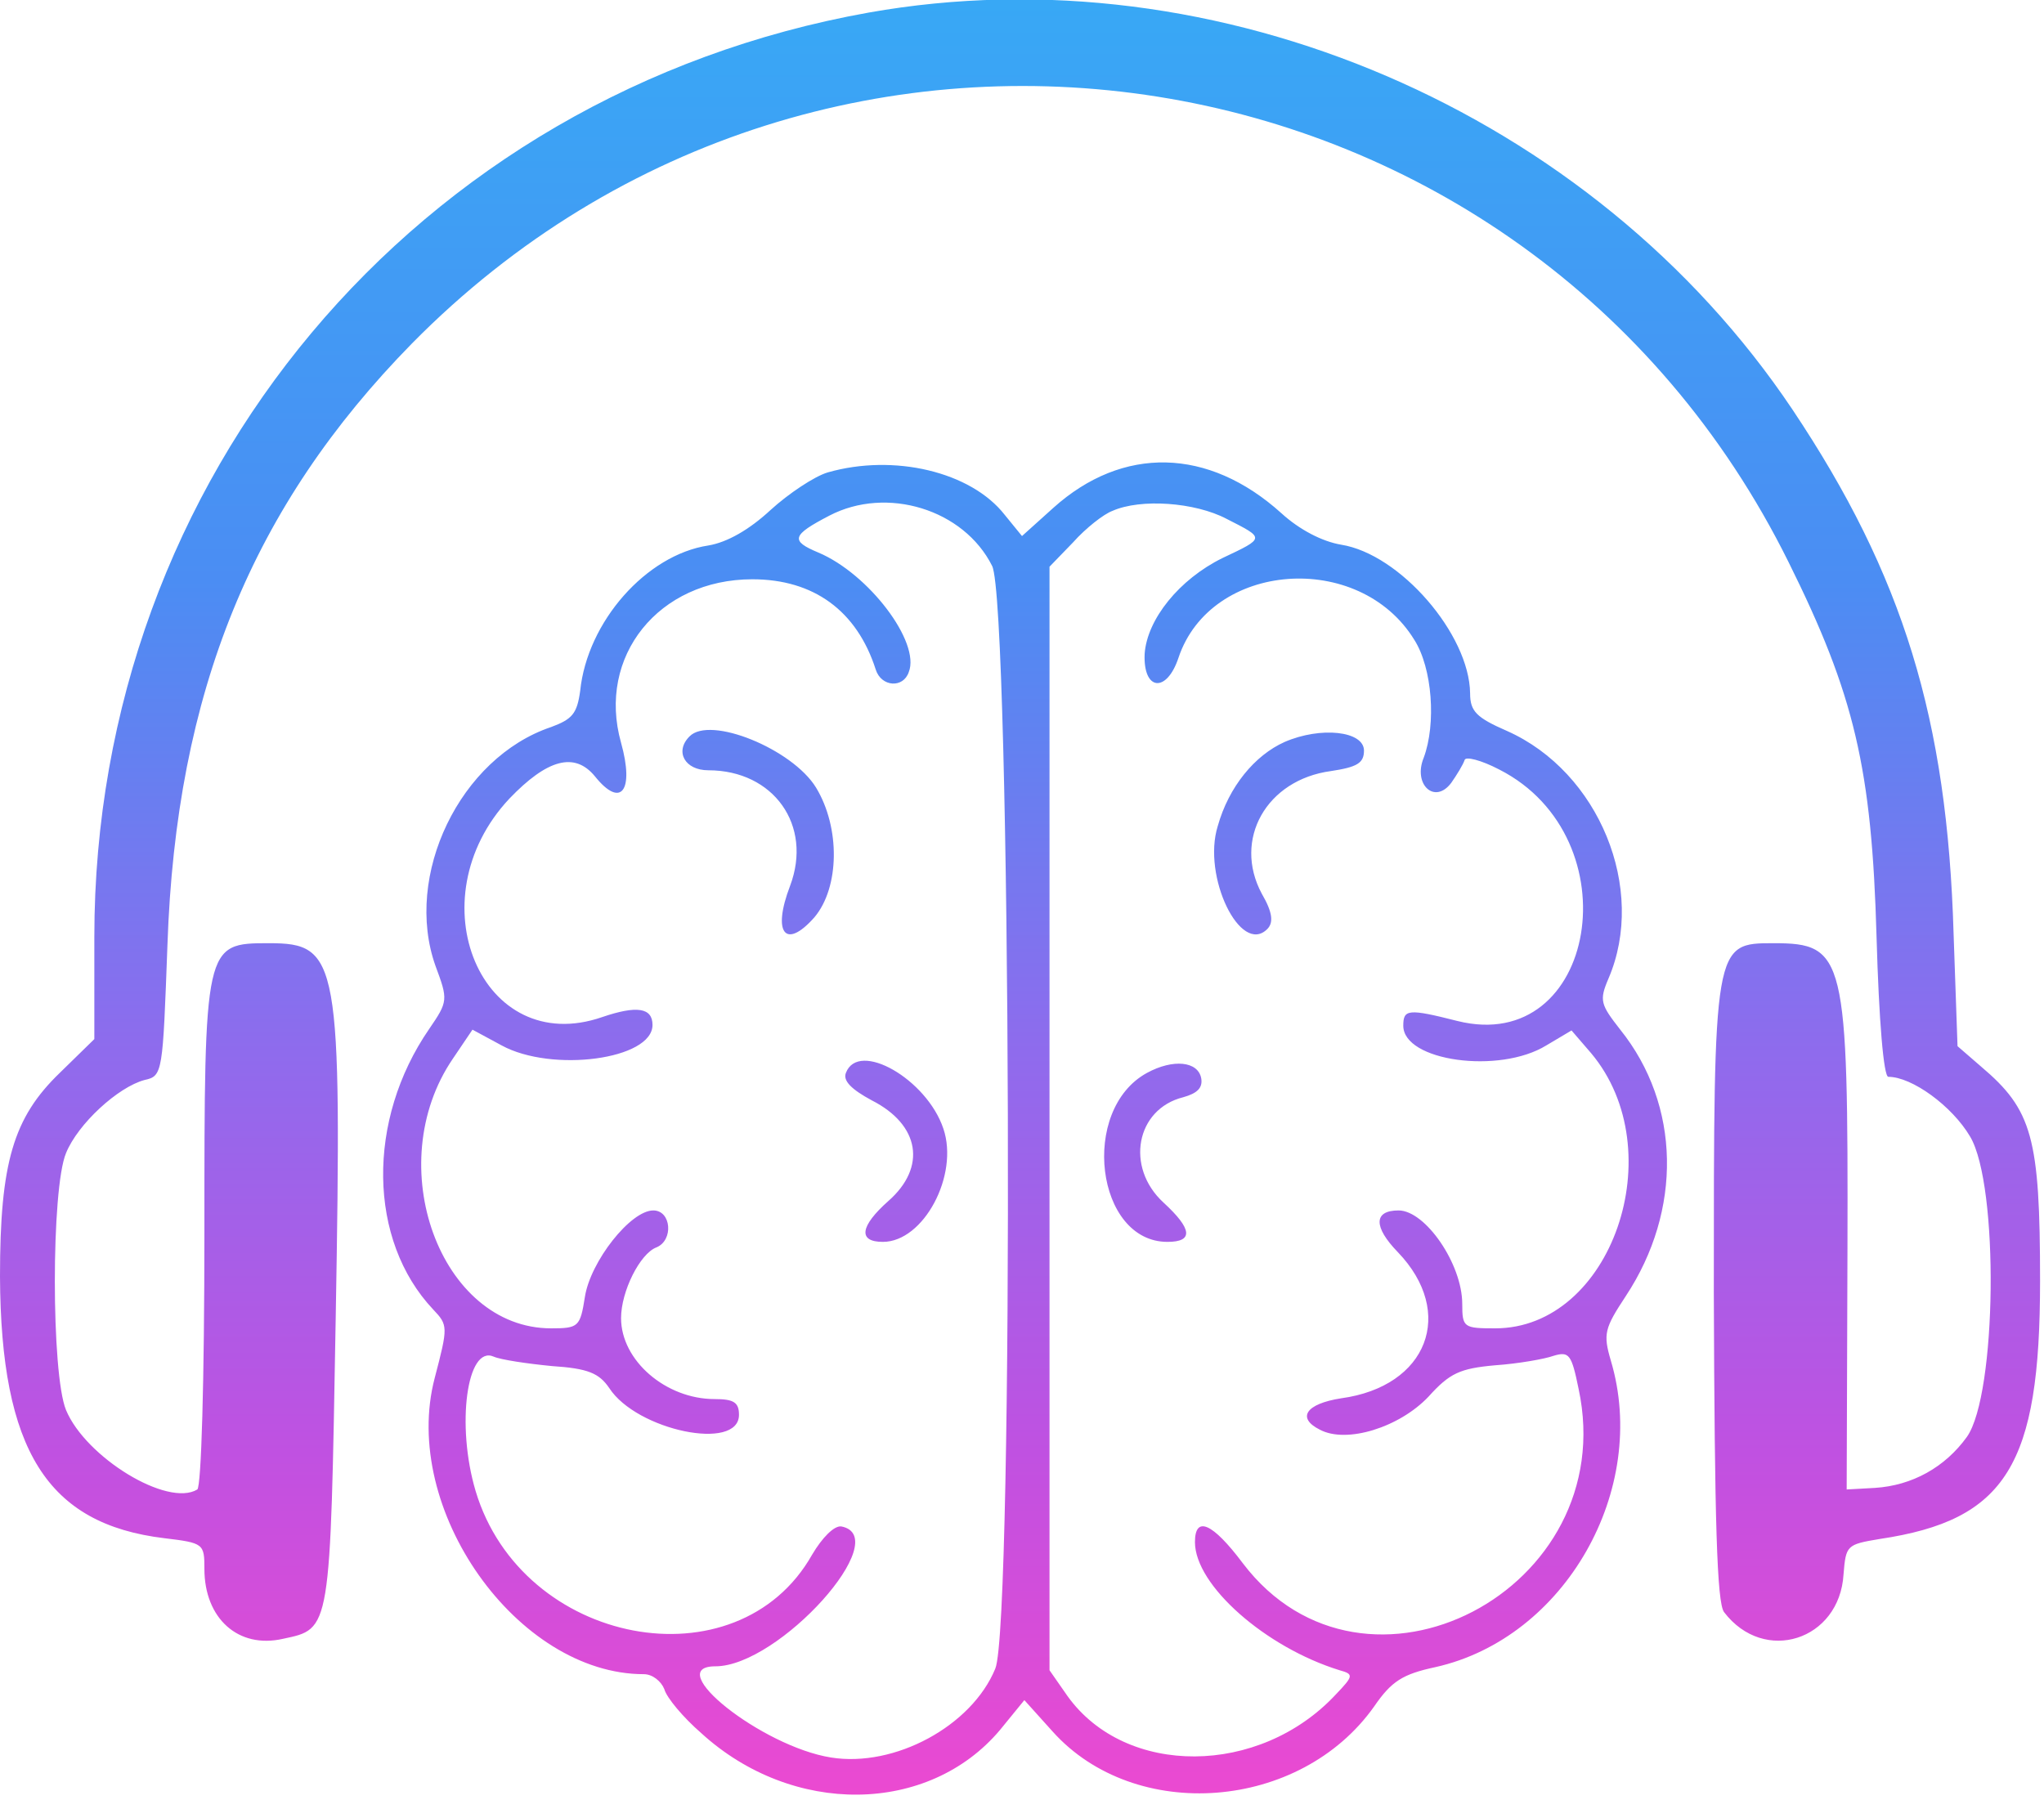
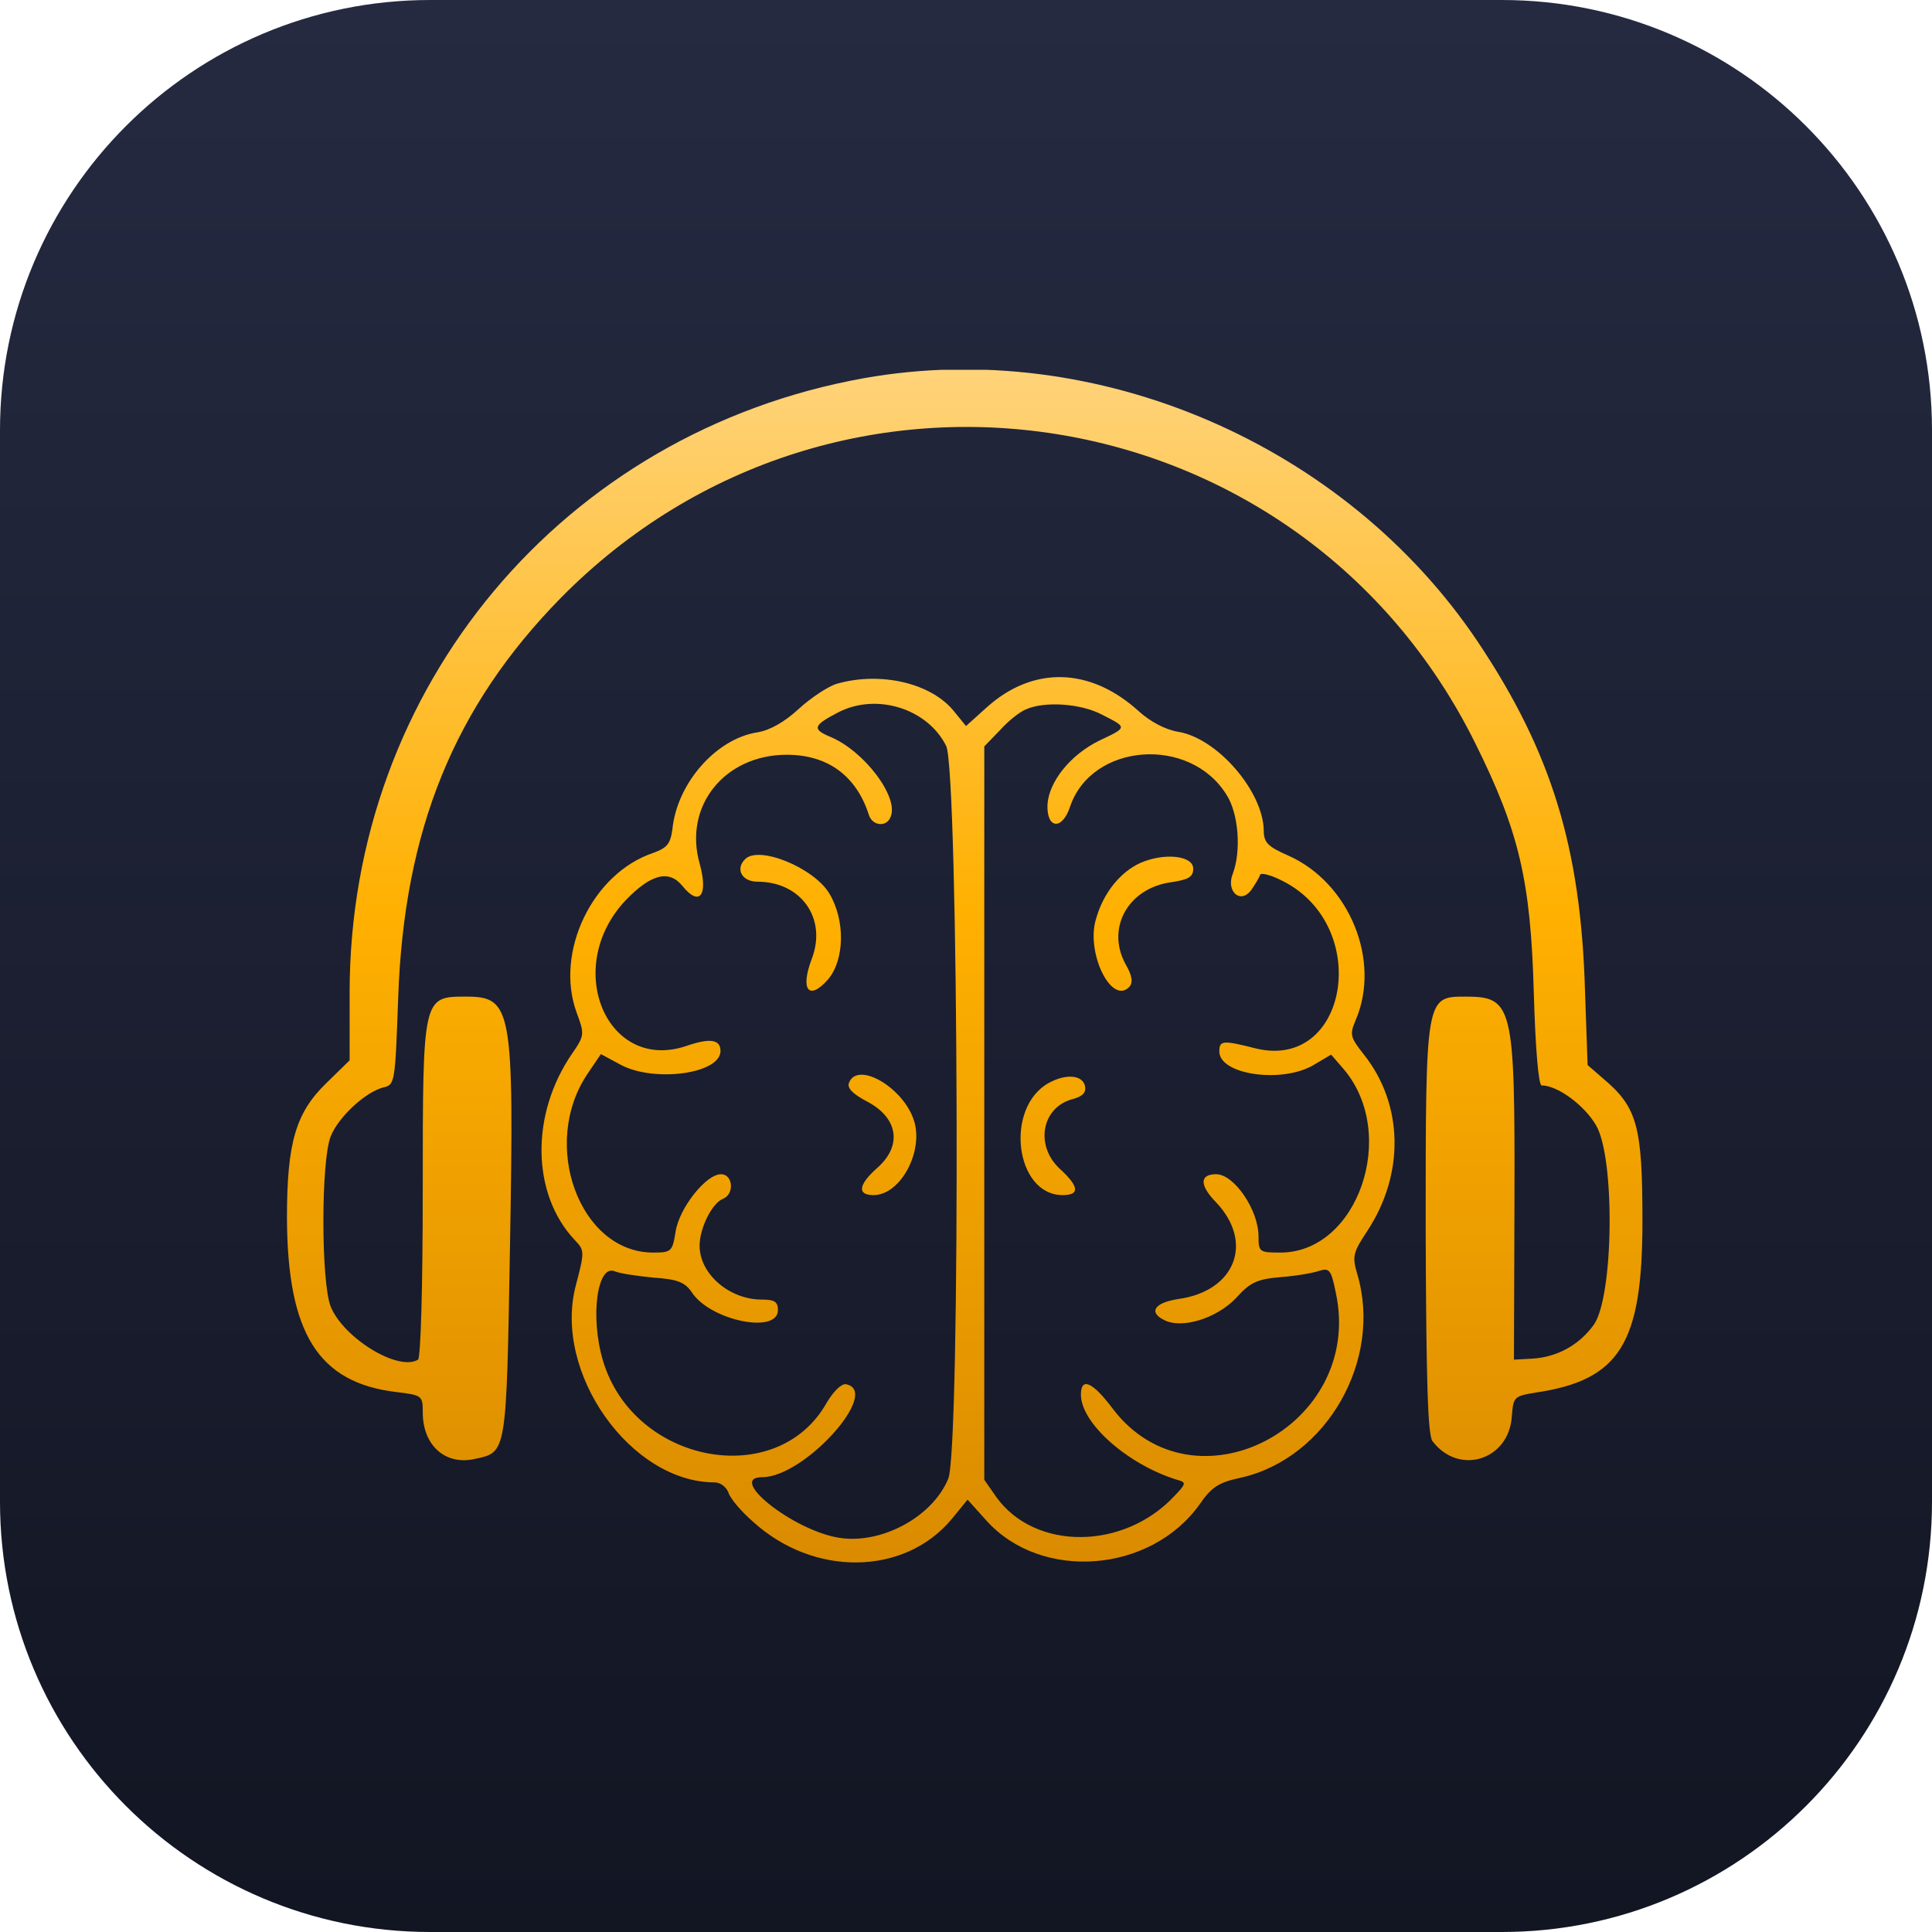
- <svg xmlns="http://www.w3.org/2000/svg" viewBox="119 119 260 229" role="img" aria-label="OMNI">
+ <svg xmlns="http://www.w3.org/2000/svg" viewBox="0 0 512 512" width="512" height="512" role="img" aria-label="OMNI">
  <defs>
-     <linearGradient id="omni-neon" gradientUnits="userSpaceOnUse" x1="250" y1="119" x2="250" y2="350">
-       <stop offset="0" stop-color="#38a8f5" />
-       <stop offset="0.32" stop-color="#4b8df3" />
-       <stop offset="0.58" stop-color="#8f6bed" />
-       <stop offset="0.80" stop-color="#c051e1" />
-       <stop offset="1" stop-color="#ee49d0" />
+     <linearGradient id="omni-case" x1="256" y1="0" x2="256" y2="512" gradientUnits="userSpaceOnUse">
+       <stop offset="0" stop-color="#252A41" />
+       <stop offset="1" stop-color="#121522" />
+     </linearGradient>
+     <linearGradient id="omni-ink" x1="250" y1="119" x2="250" y2="350" gradientUnits="userSpaceOnUse">
+       <stop offset="0" stop-color="#FFD37A" />
+       <stop offset="0.45" stop-color="#FFB000" />
+       <stop offset="1" stop-color="#D98A00" />
    </linearGradient>
  </defs>
-   <g>
-     <path fill="url(#omni-neon)" fill-rule="evenodd" d="M 229.5 120.6 C 171.9 130.9, 131 179.7, 131 238.2 L 131 251.2 126.6 255.5 C 120.7 261.2, 119 266.9, 119 281.4 C 119.1 303.5, 125 312.9, 139.9 314.7 C 144.9 315.3, 145 315.4, 145 318.6 C 145 324.9, 149.3 328.8, 155 327.5 C 161.1 326.2, 161 326.7, 161.7 286.8 C 162.5 241, 162.1 239, 153.2 239 C 145 239, 145 239.1, 145 275.8 C 145 294.9, 144.6 308.1, 144.1 308.5 C 140.3 310.8, 129.9 304.4, 127.4 298.4 C 125.5 293.8, 125.5 270.2, 127.4 265.7 C 128.9 262, 134 257.3, 137.4 256.4 C 139.7 255.9, 139.7 255.5, 140.3 239.2 C 141.4 207, 151.1 183.4, 171.4 162.7 C 224.2 109.1, 313.2 123.3, 346.5 190.5 C 354.9 207.4, 357.1 216.8, 357.7 238.2 C 358 248.8, 358.6 256, 359.2 256 C 362.2 256, 367.3 259.7, 369.6 263.6 C 373.3 269.8, 373 296.4, 369.2 301.8 C 366.4 305.7, 362.2 308, 357.5 308.3 L 353.9 308.5 354 278 C 354.1 240.6, 353.7 239, 344.6 239 C 337 239, 337 239, 337 283.4 C 337.1 312.6, 337.4 322.9, 338.3 324.1 C 343.4 330.8, 353 327.7, 353.5 319.3 C 353.8 315.6, 353.9 315.5, 358.1 314.8 C 374.2 312.4, 378.5 305.4, 378.5 282 C 378.5 263.7, 377.5 260.2, 371 254.7 L 368 252.1 367.5 237.8 C 366.7 210.5, 361.1 192.2, 347 171.1 C 321.6 133.2, 273.9 112.7, 229.5 120.6 M 224.3 179.1 C 222.6 179.6, 219.3 181.8, 217 183.9 C 214.3 186.4, 211.5 188, 209.1 188.4 C 201.2 189.6, 193.7 198.1, 192.8 206.9 C 192.4 209.8, 191.8 210.5, 189.1 211.5 C 177.5 215.4, 170.3 230.4, 174.4 241.9 C 176 246.2, 176 246.4, 173.6 249.9 C 165.6 261.5, 165.8 276.8, 174.1 285.6 C 176 287.6, 176 287.8, 174.3 294.3 C 169.9 311, 184.8 332, 200.9 332 C 202 332, 203.1 332.9, 203.5 333.9 C 203.8 335, 205.9 337.5, 208.2 339.5 C 219.8 350.1, 237.1 349.9, 246.2 339.1 L 249.3 335.3 252.9 339.3 C 263.4 351, 284.4 349.4, 293.8 336.1 C 296 332.9, 297.4 332, 301.6 331.1 C 318.1 327.4, 328.8 308.5, 323.9 292.1 C 322.9 288.7, 323.1 288, 325.8 283.9 C 333 273, 332.8 259.6, 325.1 250 C 322.6 246.8, 322.4 246.3, 323.6 243.5 C 328.5 232.1, 322.4 217.2, 310.7 212 C 306.8 210.3, 306 209.5, 306 207.2 C 305.9 199.7, 297.1 189.5, 289.6 188.3 C 287.2 187.9, 284.3 186.4, 282 184.3 C 272.7 175.9, 261.8 175.7, 253 183.6 L 249 187.2 246.8 184.5 C 242.5 179, 232.7 176.7, 224.3 179.1 M 224.5 184.6 C 219.7 187.1, 219.5 187.8, 223.1 189.3 C 229.5 192, 236.1 200.7, 234.6 204.5 C 233.9 206.6, 231.1 206.4, 230.4 204.2 C 228 196.7, 222.5 192.7, 214.7 192.7 C 202.8 192.7, 194.9 202.5, 198 213.5 C 199.7 219.6, 198 221.9, 194.7 217.8 C 192.1 214.6, 188.6 215.6, 183.8 220.6 C 171.7 233.5, 180.3 253.7, 195.6 248.4 C 200 246.9, 202 247.2, 202 249.4 C 202 253.8, 189.2 255.5, 182.8 252 L 179.1 250 176.6 253.7 C 167.4 267.2, 175 288, 189.1 288 C 192.6 288, 192.8 287.8, 193.4 284 C 194.1 279.5, 199.2 273, 202.1 273 C 204.4 273, 204.7 276.8, 202.5 277.7 C 200.4 278.5, 198 283.3, 198 286.7 C 198 292.1, 203.7 297, 209.9 297 C 212.3 297, 213 297.4, 213 299 C 213 303.7, 200 301, 196.5 295.6 C 195.2 293.7, 193.8 293.1, 189.2 292.8 C 186.1 292.5, 182.7 292, 181.8 291.6 C 178.4 290.1, 177 300.3, 179.5 308.7 C 185.4 328.4, 212.8 333.6, 222.3 316.8 C 223.6 314.6, 225.1 313.1, 226 313.2 C 232.9 314.5, 218.1 331, 210 331 C 203.1 331, 215.9 341.2, 224.7 342.6 C 232.8 343.9, 242.6 338.6, 245.6 331.3 C 248 325.7, 247.6 195.7, 245.2 191 C 241.6 183.8, 231.8 180.8, 224.5 184.6 M 260.5 184 C 259.4 184.4, 257.1 186.2, 255.5 188 L 252.5 191.1 252.5 261.3 L 252.5 331.5 254.8 334.8 C 262.2 345.1, 279.2 345, 288.9 334.6 C 291.2 332.2, 291.2 332, 289.4 331.5 C 280 328.6, 271 320.7, 271 315.2 C 271 311.8, 273.2 312.7, 277.1 317.9 C 292.6 338.3, 325.3 321.3, 319.8 295.7 C 318.9 291.3, 318.6 290.9, 316.6 291.5 C 315.5 291.9, 312.1 292.5, 309.2 292.7 C 304.7 293.1, 303.4 293.7, 300.7 296.7 C 297 300.6, 290.3 302.7, 286.9 300.9 C 283.9 299.4, 285.1 297.6, 289.6 296.9 C 300.6 295.4, 304.2 286, 296.8 278.3 C 293.7 275.1, 293.7 273, 296.9 273 C 300.3 273, 305 279.8, 305 284.9 C 305 287.9, 305.2 288, 309.2 288 C 324 288, 331.8 265.4, 321.4 253 L 318.9 250.1 315.7 252 C 309.7 255.7, 297.5 254, 297.5 249.5 C 297.5 247.4, 298.1 247.3, 304.4 248.9 C 322.1 253.3, 326.8 225.6, 309.7 216.9 C 307.4 215.7, 305.4 215.2, 305.3 215.7 C 305.1 216.3, 304.3 217.6, 303.6 218.6 C 301.5 221.4, 298.7 218.8, 300.1 215.4 C 301.7 211.1, 301.2 204, 298.9 200.4 C 291.9 189, 273 190.4, 268.9 202.7 C 267.4 207.2, 264.4 206.9, 264.6 202.2 C 264.9 197.8, 269 192.7, 274.5 190 C 280 187.4, 279.9 187.5, 275 185 C 271 182.9, 264.1 182.4, 260.5 184 M 206.7 212.7 C 204.8 214.6, 206.1 217, 209.1 217 C 217.4 217, 222.4 224, 219.5 231.7 C 217.2 237.7, 218.9 239.9, 222.6 235.7 C 225.8 231.9, 225.9 224.3, 222.8 219.2 C 219.8 214.3, 209.3 210, 206.7 212.7 M 282.4 213.4 C 278.6 215.1, 275.3 219.1, 273.9 224.1 C 271.9 230.5, 276.8 240.6, 280.2 237.2 C 281 236.4, 280.9 235.1, 279.5 232.7 C 275.8 225.8, 280.1 218.2, 288.3 217.1 C 291.6 216.6, 292.5 216.1, 292.5 214.5 C 292.5 212, 287 211.4, 282.4 213.4 M 226.6 255.5 C 226.2 256.5, 227.3 257.6, 229.9 259 C 236 262.1, 236.9 267.5, 232 271.8 C 228.4 275, 228.1 277, 231.3 277 C 236.5 277, 241 268.5, 239 262.6 C 236.9 256.3, 228.2 251.3, 226.6 255.5 M 264.9 255.5 C 256.3 260.2, 258.4 277, 267.5 277 C 270.8 277, 270.7 275.4, 267 272 C 262.1 267.5, 263.5 260.1, 269.5 258.6 C 271.3 258.1, 272 257.4, 271.8 256.2 C 271.4 254, 268.2 253.7, 264.9 255.5" />
-   </g>
+   <rect width="512" height="512" rx="114" fill="url(#omni-case)" />
+   <svg x="76" y="98" width="360" height="317" viewBox="119 119 260 229">
+     <path fill="url(#omni-ink)" fill-rule="evenodd" d="M 229.5 120.6 C 171.9 130.9, 131 179.7, 131 238.2 L 131 251.2 126.6 255.5 C 120.7 261.2, 119 266.9, 119 281.4 C 119.1 303.5, 125 312.9, 139.9 314.7 C 144.9 315.3, 145 315.4, 145 318.6 C 145 324.9, 149.3 328.8, 155 327.5 C 161.1 326.2, 161 326.7, 161.7 286.8 C 162.5 241, 162.1 239, 153.2 239 C 145 239, 145 239.1, 145 275.8 C 145 294.9, 144.6 308.1, 144.1 308.5 C 140.3 310.8, 129.9 304.4, 127.4 298.4 C 125.5 293.8, 125.5 270.2, 127.4 265.7 C 128.9 262, 134 257.3, 137.4 256.4 C 139.7 255.9, 139.7 255.5, 140.3 239.2 C 141.4 207, 151.1 183.4, 171.4 162.7 C 224.2 109.1, 313.2 123.3, 346.5 190.5 C 354.9 207.4, 357.1 216.8, 357.7 238.2 C 358 248.8, 358.6 256, 359.2 256 C 362.2 256, 367.3 259.7, 369.6 263.6 C 373.3 269.8, 373 296.4, 369.2 301.8 C 366.4 305.7, 362.2 308, 357.5 308.3 L 353.9 308.5 354 278 C 354.1 240.6, 353.7 239, 344.6 239 C 337 239, 337 239, 337 283.4 C 337.1 312.6, 337.4 322.9, 338.3 324.1 C 343.4 330.8, 353 327.7, 353.5 319.3 C 353.8 315.6, 353.9 315.5, 358.1 314.8 C 374.2 312.4, 378.5 305.4, 378.5 282 C 378.5 263.7, 377.5 260.2, 371 254.7 L 368 252.1 367.5 237.8 C 366.7 210.5, 361.1 192.2, 347 171.1 C 321.6 133.2, 273.9 112.7, 229.5 120.6 M 224.3 179.1 C 222.6 179.6, 219.3 181.8, 217 183.9 C 214.3 186.4, 211.5 188, 209.1 188.4 C 201.2 189.6, 193.7 198.1, 192.8 206.9 C 192.4 209.8, 191.8 210.5, 189.1 211.5 C 177.5 215.4, 170.3 230.4, 174.4 241.9 C 176 246.2, 176 246.4, 173.6 249.9 C 165.6 261.5, 165.8 276.8, 174.1 285.6 C 176 287.6, 176 287.8, 174.3 294.3 C 169.9 311, 184.8 332, 200.9 332 C 202 332, 203.1 332.9, 203.5 333.9 C 203.8 335, 205.9 337.5, 208.2 339.5 C 219.8 350.1, 237.1 349.9, 246.2 339.1 L 249.3 335.3 252.9 339.3 C 263.4 351, 284.4 349.4, 293.8 336.1 C 296 332.9, 297.4 332, 301.6 331.1 C 318.1 327.4, 328.8 308.5, 323.9 292.1 C 322.9 288.7, 323.1 288, 325.8 283.9 C 333 273, 332.8 259.6, 325.1 250 C 322.6 246.8, 322.4 246.3, 323.6 243.5 C 328.5 232.1, 322.4 217.2, 310.7 212 C 306.8 210.3, 306 209.5, 306 207.2 C 305.9 199.7, 297.1 189.5, 289.6 188.3 C 287.2 187.9, 284.3 186.4, 282 184.3 C 272.7 175.9, 261.8 175.7, 253 183.6 L 249 187.2 246.8 184.5 C 242.5 179, 232.7 176.7, 224.3 179.1 M 224.5 184.6 C 219.7 187.1, 219.5 187.8, 223.1 189.3 C 229.5 192, 236.1 200.7, 234.6 204.5 C 233.9 206.6, 231.1 206.4, 230.4 204.2 C 228 196.7, 222.5 192.7, 214.7 192.7 C 202.8 192.7, 194.9 202.5, 198 213.5 C 199.7 219.6, 198 221.9, 194.7 217.8 C 192.1 214.6, 188.6 215.6, 183.8 220.6 C 171.7 233.5, 180.3 253.7, 195.6 248.4 C 200 246.9, 202 247.2, 202 249.4 C 202 253.8, 189.2 255.5, 182.8 252 L 179.1 250 176.6 253.7 C 167.4 267.2, 175 288, 189.1 288 C 192.6 288, 192.8 287.8, 193.4 284 C 194.1 279.5, 199.2 273, 202.1 273 C 204.4 273, 204.7 276.8, 202.5 277.7 C 200.4 278.5, 198 283.3, 198 286.7 C 198 292.1, 203.7 297, 209.9 297 C 212.3 297, 213 297.4, 213 299 C 213 303.7, 200 301, 196.5 295.6 C 195.2 293.7, 193.8 293.1, 189.2 292.8 C 186.1 292.5, 182.7 292, 181.8 291.6 C 178.4 290.1, 177 300.3, 179.5 308.7 C 185.4 328.4, 212.8 333.6, 222.3 316.8 C 223.6 314.6, 225.1 313.1, 226 313.2 C 232.9 314.5, 218.1 331, 210 331 C 203.1 331, 215.9 341.2, 224.7 342.6 C 232.8 343.9, 242.6 338.6, 245.6 331.3 C 248 325.7, 247.6 195.7, 245.2 191 C 241.6 183.8, 231.8 180.8, 224.5 184.6 M 260.5 184 C 259.4 184.4, 257.1 186.2, 255.5 188 L 252.5 191.1 252.5 261.3 L 252.5 331.5 254.8 334.8 C 262.2 345.1, 279.2 345, 288.9 334.6 C 291.2 332.2, 291.2 332, 289.4 331.5 C 280 328.6, 271 320.7, 271 315.2 C 271 311.8, 273.2 312.7, 277.1 317.9 C 292.6 338.3, 325.3 321.3, 319.8 295.7 C 318.9 291.3, 318.6 290.9, 316.6 291.5 C 315.5 291.9, 312.1 292.5, 309.2 292.7 C 304.7 293.1, 303.4 293.7, 300.7 296.7 C 297 300.6, 290.3 302.7, 286.9 300.9 C 283.9 299.4, 285.1 297.6, 289.6 296.9 C 300.6 295.4, 304.2 286, 296.8 278.3 C 293.7 275.1, 293.7 273, 296.9 273 C 300.3 273, 305 279.8, 305 284.9 C 305 287.9, 305.2 288, 309.2 288 C 324 288, 331.8 265.4, 321.4 253 L 318.9 250.1 315.7 252 C 309.7 255.7, 297.5 254, 297.5 249.5 C 297.5 247.4, 298.1 247.3, 304.4 248.9 C 322.1 253.3, 326.8 225.6, 309.7 216.9 C 307.4 215.7, 305.4 215.2, 305.3 215.7 C 305.1 216.3, 304.3 217.6, 303.6 218.6 C 301.5 221.4, 298.7 218.8, 300.1 215.4 C 301.7 211.1, 301.2 204, 298.9 200.4 C 291.9 189, 273 190.4, 268.9 202.7 C 267.4 207.2, 264.4 206.9, 264.6 202.2 C 264.9 197.8, 269 192.7, 274.5 190 C 280 187.4, 279.9 187.5, 275 185 C 271 182.9, 264.1 182.4, 260.5 184 M 206.7 212.7 C 204.8 214.6, 206.1 217, 209.1 217 C 217.4 217, 222.4 224, 219.5 231.7 C 217.2 237.7, 218.9 239.9, 222.6 235.7 C 225.8 231.9, 225.9 224.3, 222.8 219.2 C 219.8 214.3, 209.3 210, 206.7 212.7 M 282.4 213.4 C 278.6 215.1, 275.3 219.1, 273.9 224.1 C 271.9 230.5, 276.8 240.6, 280.2 237.2 C 281 236.4, 280.9 235.1, 279.5 232.7 C 275.8 225.8, 280.1 218.2, 288.3 217.1 C 291.6 216.6, 292.5 216.1, 292.5 214.5 C 292.5 212, 287 211.4, 282.4 213.4 M 226.6 255.5 C 226.2 256.5, 227.3 257.6, 229.9 259 C 236 262.1, 236.9 267.5, 232 271.8 C 228.4 275, 228.1 277, 231.3 277 C 236.5 277, 241 268.5, 239 262.6 C 236.9 256.3, 228.2 251.3, 226.6 255.5 M 264.9 255.5 C 256.3 260.2, 258.4 277, 267.5 277 C 270.8 277, 270.7 275.4, 267 272 C 262.1 267.5, 263.5 260.1, 269.5 258.6 C 271.3 258.1, 272 257.4, 271.8 256.2 C 271.4 254, 268.2 253.7, 264.9 255.5" />
+   </svg>
</svg>
